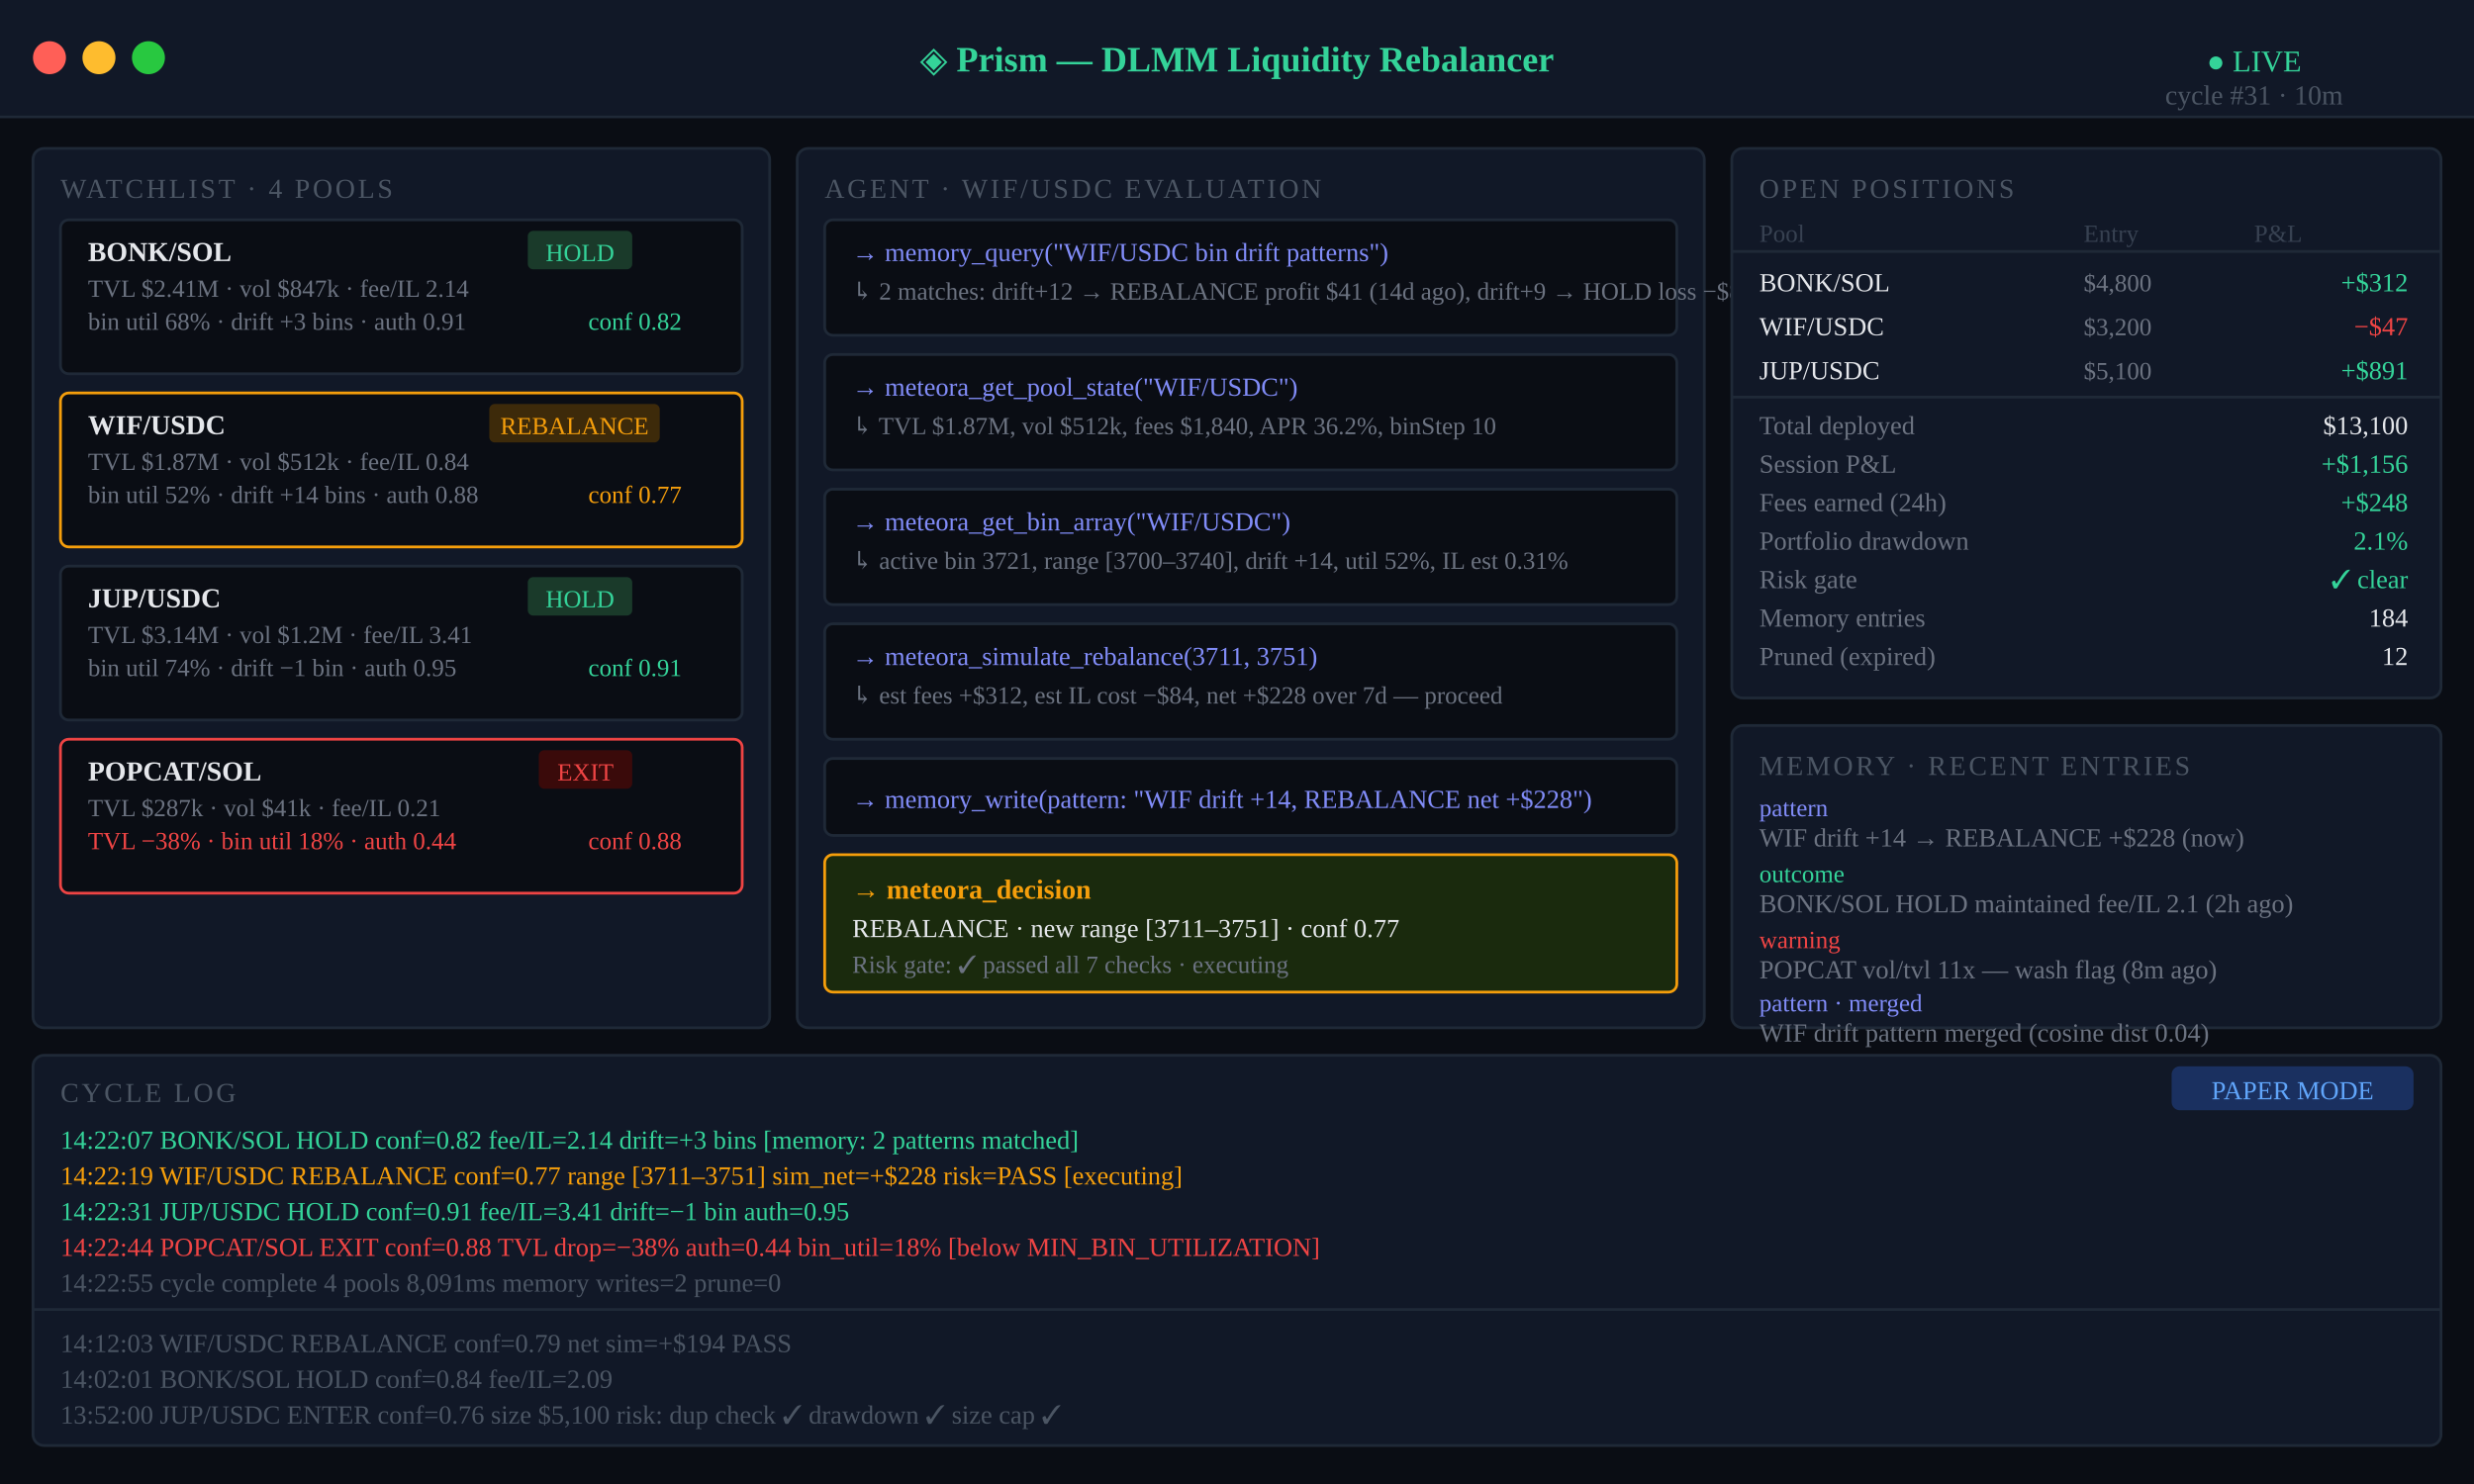
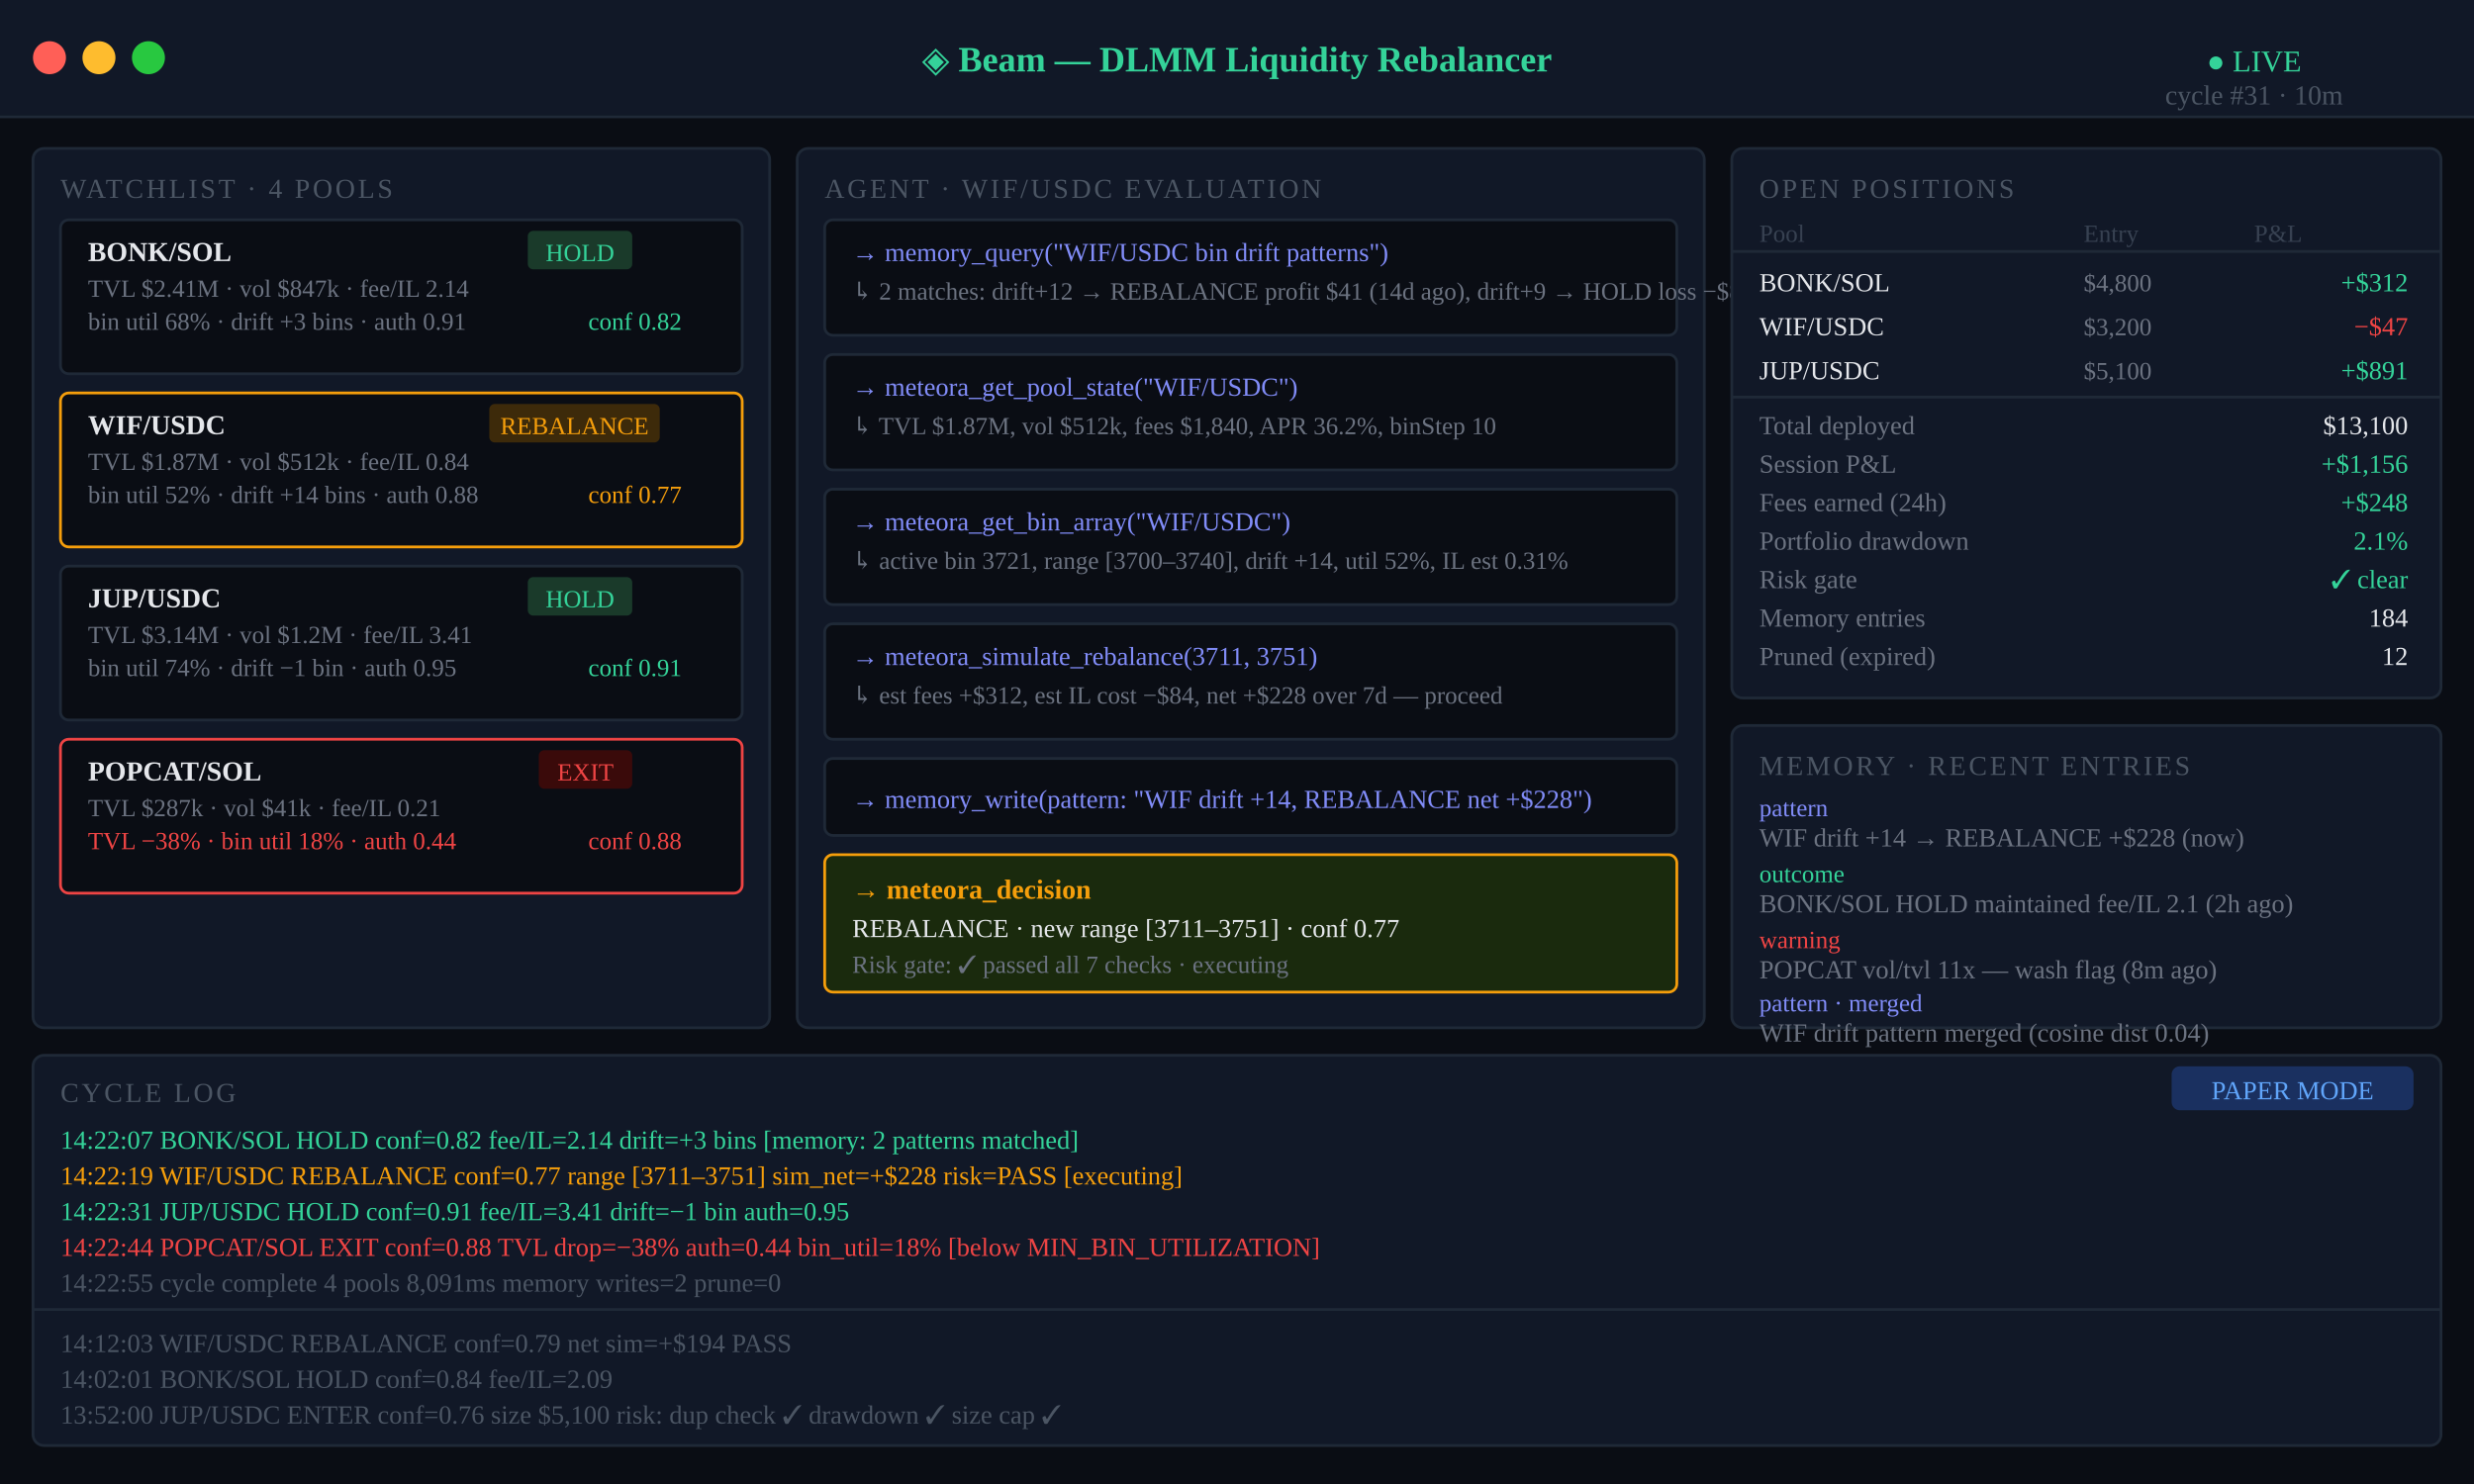
<svg xmlns="http://www.w3.org/2000/svg" width="900" height="540" viewBox="0 0 900 540">
  <rect width="900" height="540" fill="#0a0d14" />
  <rect width="900" height="42" fill="#111827" />
  <rect width="900" height="1" y="42" fill="#1f2937" />
  <circle cx="18" cy="21" r="6" fill="#ff5f57" />
  <circle cx="36" cy="21" r="6" fill="#febc2e" />
  <circle cx="54" cy="21" r="6" fill="#28c840" />
-   <text x="450" y="26" fill="#34d399" font-size="13" font-weight="bold" text-anchor="middle">◈ Prism  —  DLMM Liquidity Rebalancer</text>
+   <text x="450" y="26" fill="#34d399" font-size="13" font-weight="bold" text-anchor="middle">◈ Beam  —  DLMM Liquidity Rebalancer</text>
  <text x="820" y="26" fill="#34d399" font-size="11" text-anchor="middle">● LIVE</text>
  <text x="820" y="38" fill="#4b5563" font-size="10" text-anchor="middle">cycle #31  ·  10m</text>
  <rect x="12" y="54" width="268" height="320" rx="4" fill="#111827" stroke="#1f2937" stroke-width="1" />
  <text x="22" y="72" fill="#4b5563" font-size="10" letter-spacing="1">WATCHLIST  ·  4 POOLS</text>
  <rect x="22" y="80" width="248" height="56" rx="3" fill="#0a0d14" stroke="#1f2937" stroke-width="1" />
  <text x="32" y="95" fill="#e5e7eb" font-size="10" font-weight="bold">BONK/SOL</text>
  <rect x="192" y="84" width="38" height="14" rx="2" fill="#1a3a2a" />
  <text x="211" y="95" fill="#34d399" font-size="9" text-anchor="middle">HOLD</text>
  <text x="32" y="108" fill="#6b7280" font-size="9">TVL $2.41M  ·  vol $847k  ·  fee/IL 2.14</text>
  <text x="32" y="120" fill="#6b7280" font-size="9">bin util 68%  ·  drift +3 bins  ·  auth 0.91</text>
  <text x="248" y="120" fill="#34d399" font-size="9" text-anchor="end">conf 0.82</text>
  <rect x="22" y="143" width="248" height="56" rx="3" fill="#0a0d14" stroke="#f59e0b" stroke-width="1" />
  <text x="32" y="158" fill="#e5e7eb" font-size="10" font-weight="bold">WIF/USDC</text>
  <rect x="178" y="147" width="62" height="14" rx="2" fill="#3d2a0a" />
  <text x="209" y="158" fill="#f59e0b" font-size="9" text-anchor="middle">REBALANCE</text>
  <text x="32" y="171" fill="#6b7280" font-size="9">TVL $1.87M  ·  vol $512k  ·  fee/IL 0.84</text>
  <text x="32" y="183" fill="#6b7280" font-size="9">bin util 52%  ·  drift +14 bins  ·  auth 0.88</text>
  <text x="248" y="183" fill="#f59e0b" font-size="9" text-anchor="end">conf 0.77</text>
  <rect x="22" y="206" width="248" height="56" rx="3" fill="#0a0d14" stroke="#1f2937" stroke-width="1" />
  <text x="32" y="221" fill="#e5e7eb" font-size="10" font-weight="bold">JUP/USDC</text>
  <rect x="192" y="210" width="38" height="14" rx="2" fill="#1a3a2a" />
  <text x="211" y="221" fill="#34d399" font-size="9" text-anchor="middle">HOLD</text>
  <text x="32" y="234" fill="#6b7280" font-size="9">TVL $3.14M  ·  vol $1.2M  ·  fee/IL 3.41</text>
  <text x="32" y="246" fill="#6b7280" font-size="9">bin util 74%  ·  drift −1 bin  ·  auth 0.95</text>
  <text x="248" y="246" fill="#34d399" font-size="9" text-anchor="end">conf 0.91</text>
  <rect x="22" y="269" width="248" height="56" rx="3" fill="#0a0d14" stroke="#ef4444" stroke-width="1" />
  <text x="32" y="284" fill="#e5e7eb" font-size="10" font-weight="bold">POPCAT/SOL</text>
  <rect x="196" y="273" width="34" height="14" rx="2" fill="#3a0a0a" />
  <text x="213" y="284" fill="#ef4444" font-size="9" text-anchor="middle">EXIT</text>
  <text x="32" y="297" fill="#6b7280" font-size="9">TVL $287k  ·  vol $41k  ·  fee/IL 0.21</text>
  <text x="32" y="309" fill="#ef4444" font-size="9">TVL −38%  ·  bin util 18%  ·  auth 0.44</text>
  <text x="248" y="309" fill="#ef4444" font-size="9" text-anchor="end">conf 0.88</text>
  <rect x="290" y="54" width="330" height="320" rx="4" fill="#111827" stroke="#1f2937" stroke-width="1" />
  <text x="300" y="72" fill="#4b5563" font-size="10" letter-spacing="1">AGENT  ·  WIF/USDC  EVALUATION</text>
  <rect x="300" y="80" width="310" height="42" rx="3" fill="#0a0d14" stroke="#1f2937" stroke-width="1" />
  <text x="310" y="95" fill="#818cf8" font-size="9.5">→ memory_query("WIF/USDC bin drift patterns")</text>
  <text x="310" y="109" fill="#6b7280" font-size="9">↳ 2 matches: drift+12 → REBALANCE profit $41 (14d ago), drift+9 → HOLD loss −$8 (6d ago)</text>
  <rect x="300" y="129" width="310" height="42" rx="3" fill="#0a0d14" stroke="#1f2937" stroke-width="1" />
  <text x="310" y="144" fill="#818cf8" font-size="9.5">→ meteora_get_pool_state("WIF/USDC")</text>
  <text x="310" y="158" fill="#6b7280" font-size="9">↳ TVL $1.87M, vol $512k, fees $1,840, APR 36.2%, binStep 10</text>
  <rect x="300" y="178" width="310" height="42" rx="3" fill="#0a0d14" stroke="#1f2937" stroke-width="1" />
  <text x="310" y="193" fill="#818cf8" font-size="9.5">→ meteora_get_bin_array("WIF/USDC")</text>
  <text x="310" y="207" fill="#6b7280" font-size="9">↳ active bin 3721, range [3700–3740], drift +14, util 52%, IL est 0.31%</text>
  <rect x="300" y="227" width="310" height="42" rx="3" fill="#0a0d14" stroke="#1f2937" stroke-width="1" />
  <text x="310" y="242" fill="#818cf8" font-size="9.5">→ meteora_simulate_rebalance(3711, 3751)</text>
  <text x="310" y="256" fill="#6b7280" font-size="9">↳ est fees +$312, est IL cost −$84, net +$228 over 7d — proceed</text>
  <rect x="300" y="276" width="310" height="28" rx="3" fill="#0a0d14" stroke="#1f2937" stroke-width="1" />
  <text x="310" y="294" fill="#818cf8" font-size="9.5">→ memory_write(pattern: "WIF drift +14, REBALANCE net +$228")</text>
  <rect x="300" y="311" width="310" height="50" rx="3" fill="#1a2a0d" stroke="#f59e0b" stroke-width="1" />
  <text x="310" y="327" fill="#f59e0b" font-size="10" font-weight="bold">→ meteora_decision</text>
  <text x="310" y="341" fill="#e5e7eb" font-size="9.5">REBALANCE  ·  new range [3711–3751]  ·  conf 0.77</text>
  <text x="310" y="354" fill="#6b7280" font-size="9">Risk gate: ✓ passed all 7 checks  ·  executing</text>
  <rect x="630" y="54" width="258" height="200" rx="4" fill="#111827" stroke="#1f2937" stroke-width="1" />
  <text x="640" y="72" fill="#4b5563" font-size="10" letter-spacing="1">OPEN POSITIONS</text>
  <text x="640" y="88" fill="#374151" font-size="9">Pool</text>
  <text x="758" y="88" fill="#374151" font-size="9">Entry</text>
  <text x="820" y="88" fill="#374151" font-size="9">P&amp;L</text>
  <rect x="630" y="91" width="258" height="1" fill="#1f2937" />
  <text x="640" y="106" fill="#e5e7eb" font-size="9.5">BONK/SOL</text>
  <text x="758" y="106" fill="#6b7280" font-size="9">$4,800</text>
  <text x="876" y="106" fill="#34d399" font-size="9.5" text-anchor="end">+$312</text>
  <text x="640" y="122" fill="#e5e7eb" font-size="9.5">WIF/USDC</text>
  <text x="758" y="122" fill="#6b7280" font-size="9">$3,200</text>
  <text x="876" y="122" fill="#ef4444" font-size="9.5" text-anchor="end">−$47</text>
  <text x="640" y="138" fill="#e5e7eb" font-size="9.5">JUP/USDC</text>
  <text x="758" y="138" fill="#6b7280" font-size="9">$5,100</text>
  <text x="876" y="138" fill="#34d399" font-size="9.5" text-anchor="end">+$891</text>
  <rect x="630" y="144" width="258" height="1" fill="#1f2937" />
  <text x="640" y="158" fill="#6b7280" font-size="9.5">Total deployed</text>
  <text x="876" y="158" fill="#e5e7eb" font-size="9.5" text-anchor="end">$13,100</text>
  <text x="640" y="172" fill="#6b7280" font-size="9.5">Session P&amp;L</text>
  <text x="876" y="172" fill="#34d399" font-size="9.5" text-anchor="end">+$1,156</text>
  <text x="640" y="186" fill="#6b7280" font-size="9.5">Fees earned (24h)</text>
  <text x="876" y="186" fill="#34d399" font-size="9.5" text-anchor="end">+$248</text>
  <text x="640" y="200" fill="#6b7280" font-size="9.5">Portfolio drawdown</text>
  <text x="876" y="200" fill="#34d399" font-size="9.5" text-anchor="end">2.1%</text>
  <text x="640" y="214" fill="#6b7280" font-size="9.5">Risk gate</text>
  <text x="876" y="214" fill="#34d399" font-size="9.5" text-anchor="end">✓ clear</text>
  <text x="640" y="228" fill="#6b7280" font-size="9.5">Memory entries</text>
  <text x="876" y="228" fill="#e5e7eb" font-size="9.5" text-anchor="end">184</text>
  <text x="640" y="242" fill="#6b7280" font-size="9.5">Pruned (expired)</text>
  <text x="876" y="242" fill="#e5e7eb" font-size="9.5" text-anchor="end">12</text>
  <rect x="630" y="264" width="258" height="110" rx="4" fill="#111827" stroke="#1f2937" stroke-width="1" />
  <text x="640" y="282" fill="#4b5563" font-size="10" letter-spacing="1">MEMORY  ·  RECENT ENTRIES</text>
  <text x="640" y="297" fill="#818cf8" font-size="9">pattern</text>
  <text x="640" y="308" fill="#6b7280" font-size="9.5">WIF drift +14 → REBALANCE +$228 (now)</text>
  <text x="640" y="321" fill="#34d399" font-size="9">outcome</text>
  <text x="640" y="332" fill="#6b7280" font-size="9.5">BONK/SOL HOLD maintained fee/IL 2.1 (2h ago)</text>
  <text x="640" y="345" fill="#ef4444" font-size="9">warning</text>
  <text x="640" y="356" fill="#6b7280" font-size="9.5">POPCAT vol/tvl 11x — wash flag (8m ago)</text>
  <text x="640" y="368" fill="#818cf8" font-size="9">pattern  ·  merged</text>
  <text x="640" y="379" fill="#6b7280" font-size="9.5">WIF drift pattern merged (cosine dist 0.04)</text>
  <rect x="12" y="384" width="876" height="142" rx="4" fill="#111827" stroke="#1f2937" stroke-width="1" />
  <text x="22" y="401" fill="#4b5563" font-size="10" letter-spacing="1">CYCLE LOG</text>
  <text x="22" y="418" fill="#34d399" font-size="9.5">14:22:07  BONK/SOL  HOLD  conf=0.82  fee/IL=2.14  drift=+3 bins  [memory: 2 patterns matched]</text>
  <text x="22" y="431" fill="#f59e0b" font-size="9.5">14:22:19  WIF/USDC  REBALANCE  conf=0.77  range [3711–3751]  sim_net=+$228  risk=PASS  [executing]</text>
  <text x="22" y="444" fill="#34d399" font-size="9.5">14:22:31  JUP/USDC  HOLD  conf=0.91  fee/IL=3.41  drift=−1 bin  auth=0.95</text>
  <text x="22" y="457" fill="#ef4444" font-size="9.5">14:22:44  POPCAT/SOL  EXIT  conf=0.88  TVL drop=−38%  auth=0.44  bin_util=18%  [below MIN_BIN_UTILIZATION]</text>
  <text x="22" y="470" fill="#4b5563" font-size="9.5">14:22:55  cycle complete  4 pools  8,091ms  memory writes=2  prune=0</text>
  <rect x="12" y="476" width="876" height="1" fill="#1f2937" />
  <text x="22" y="492" fill="#4b5563" font-size="9.5">14:12:03  WIF/USDC  REBALANCE  conf=0.79  net sim=+$194  PASS</text>
  <text x="22" y="505" fill="#4b5563" font-size="9.5">14:02:01  BONK/SOL  HOLD  conf=0.84  fee/IL=2.09</text>
  <text x="22" y="518" fill="#4b5563" font-size="9.5">13:52:00  JUP/USDC  ENTER  conf=0.76  size $5,100  risk: dup check ✓  drawdown ✓  size cap ✓</text>
  <rect x="790" y="388" width="88" height="16" rx="3" fill="#1a3060" />
  <text x="834" y="400" fill="#60a5fa" font-size="9.5" text-anchor="middle">PAPER MODE</text>
</svg>
